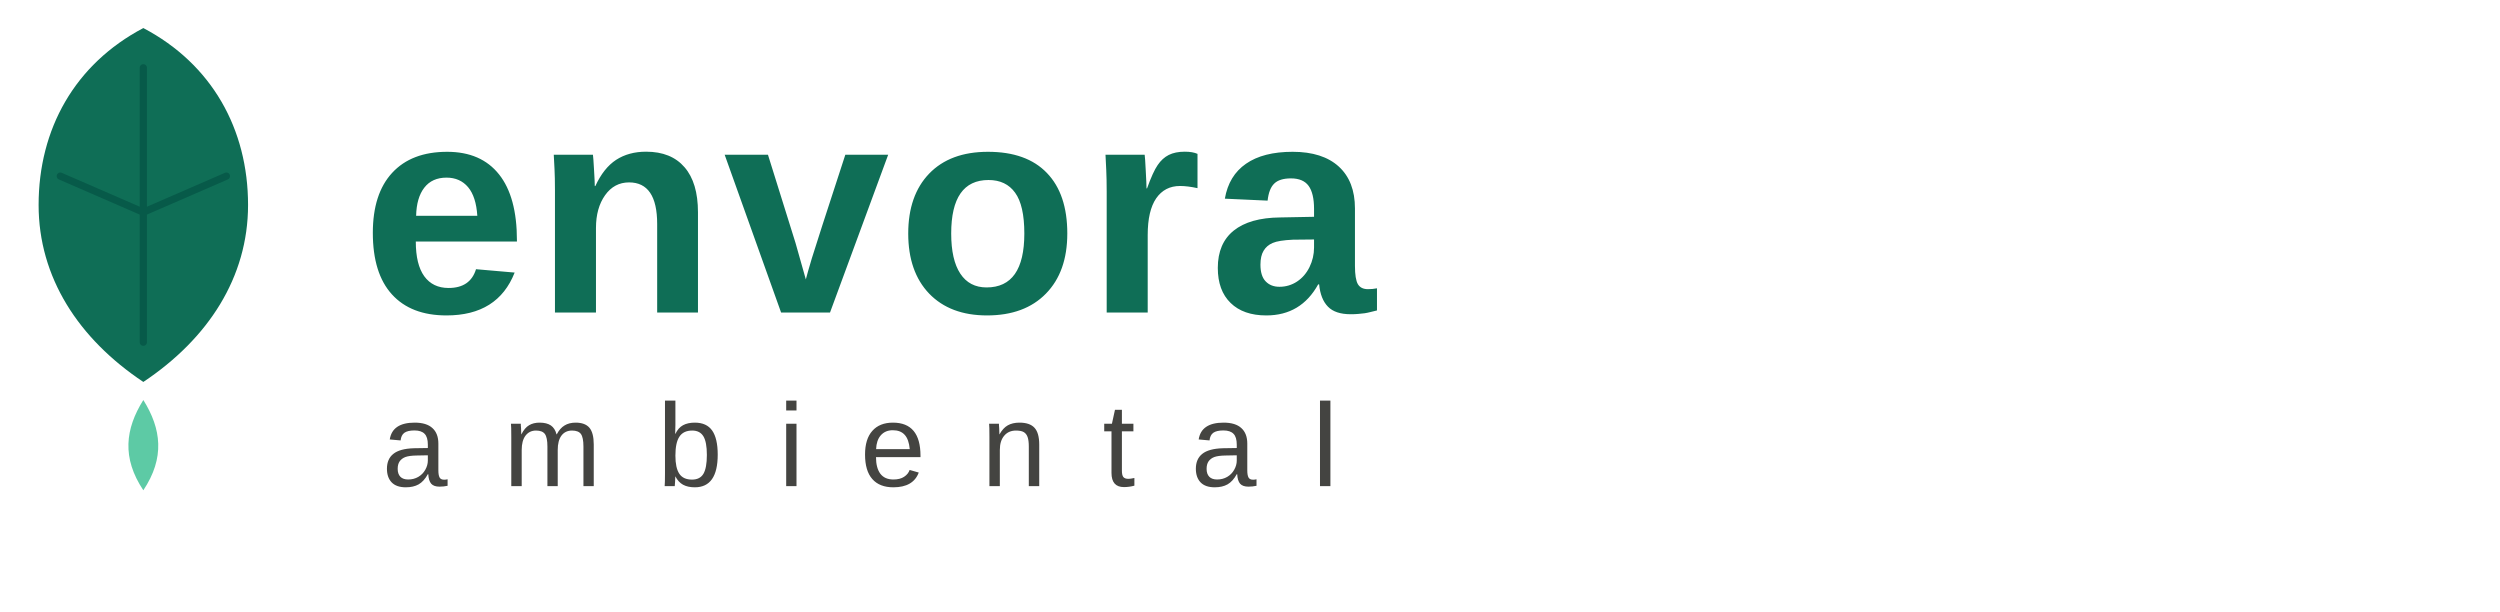
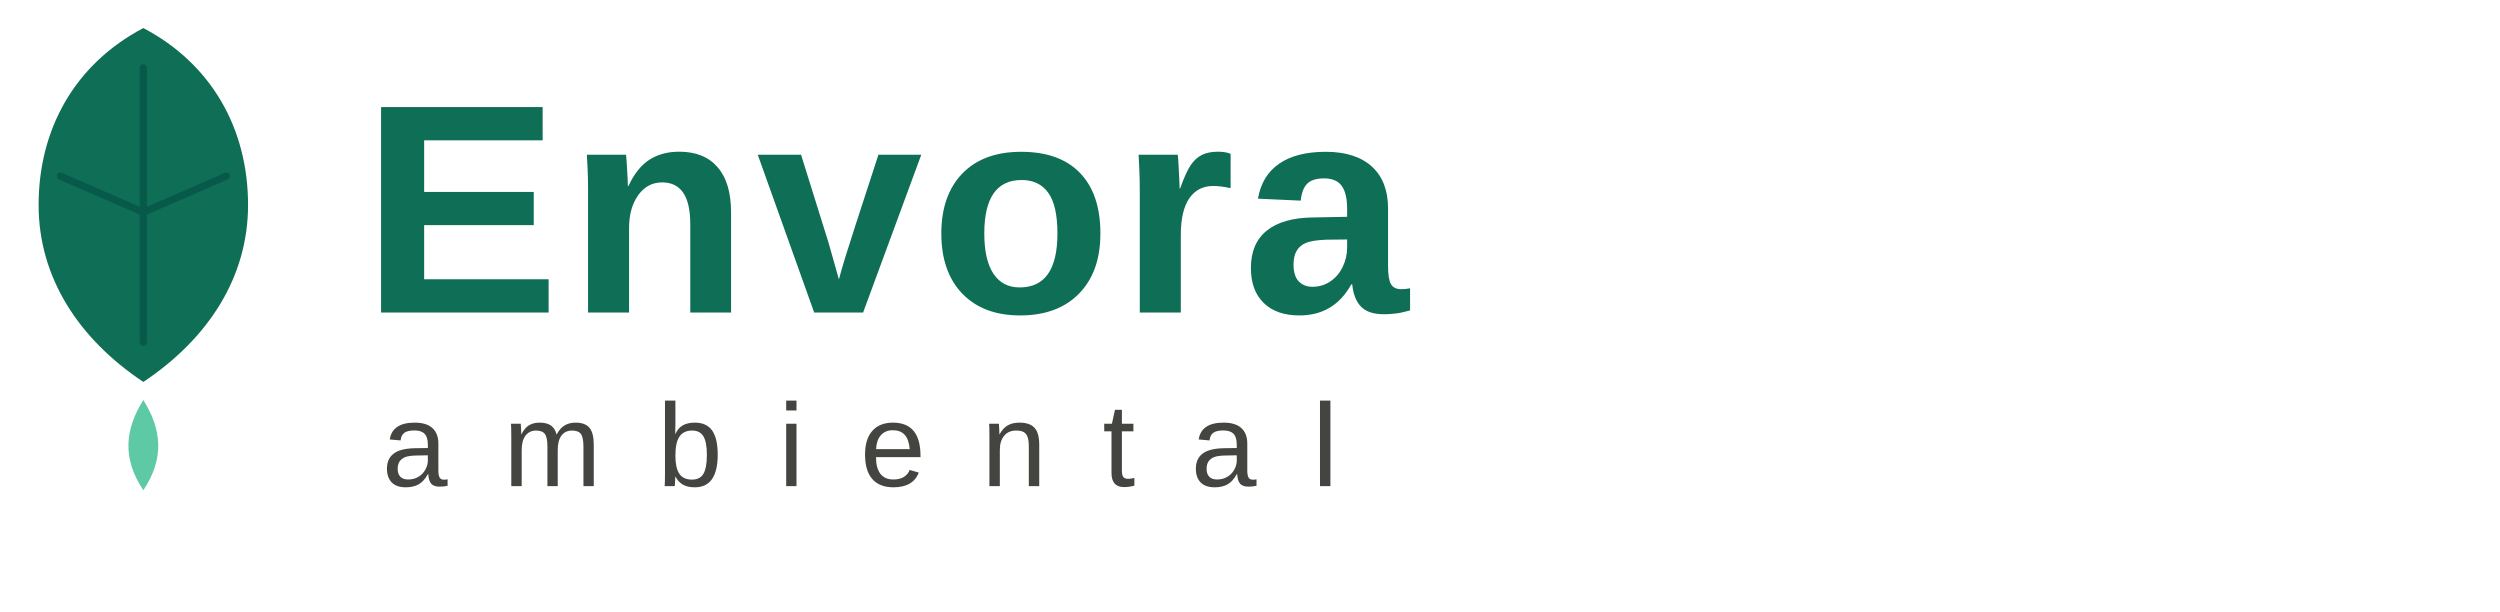
<svg xmlns="http://www.w3.org/2000/svg" viewBox="0 0 360 88" role="img" aria-labelledby="title">
  <g transform="translate(4 3) scale(.52)">
    <path fill="#0F6E56" d="M32 2C13 12 3 30 3 51c0 20 11 37 29 49 18-12 29-29 29-49C61 30 51 12 32 2Z" />
    <path fill="none" stroke="#075A49" stroke-linecap="round" stroke-width="2" d="M32 13v76M32 53 9 43m23 10 23-10" />
    <path fill="#5DCAA5" d="M32 105c-5 8-6 16 0 25 6-9 5-17 0-25Z" />
  </g>
-   <text x="52" y="45" fill="#0F6E56" font-family="Arial, sans-serif" font-size="43" font-weight="700" letter-spacing="1">envora</text>
+   <text x="52" y="45" fill="#0F6E56" font-family="Arial, sans-serif" font-size="43" font-weight="700" letter-spacing="1">Envora</text>
  <text x="55" y="70" fill="#444441" font-family="Arial, sans-serif" font-size="17" letter-spacing="8">ambiental</text>
</svg>
